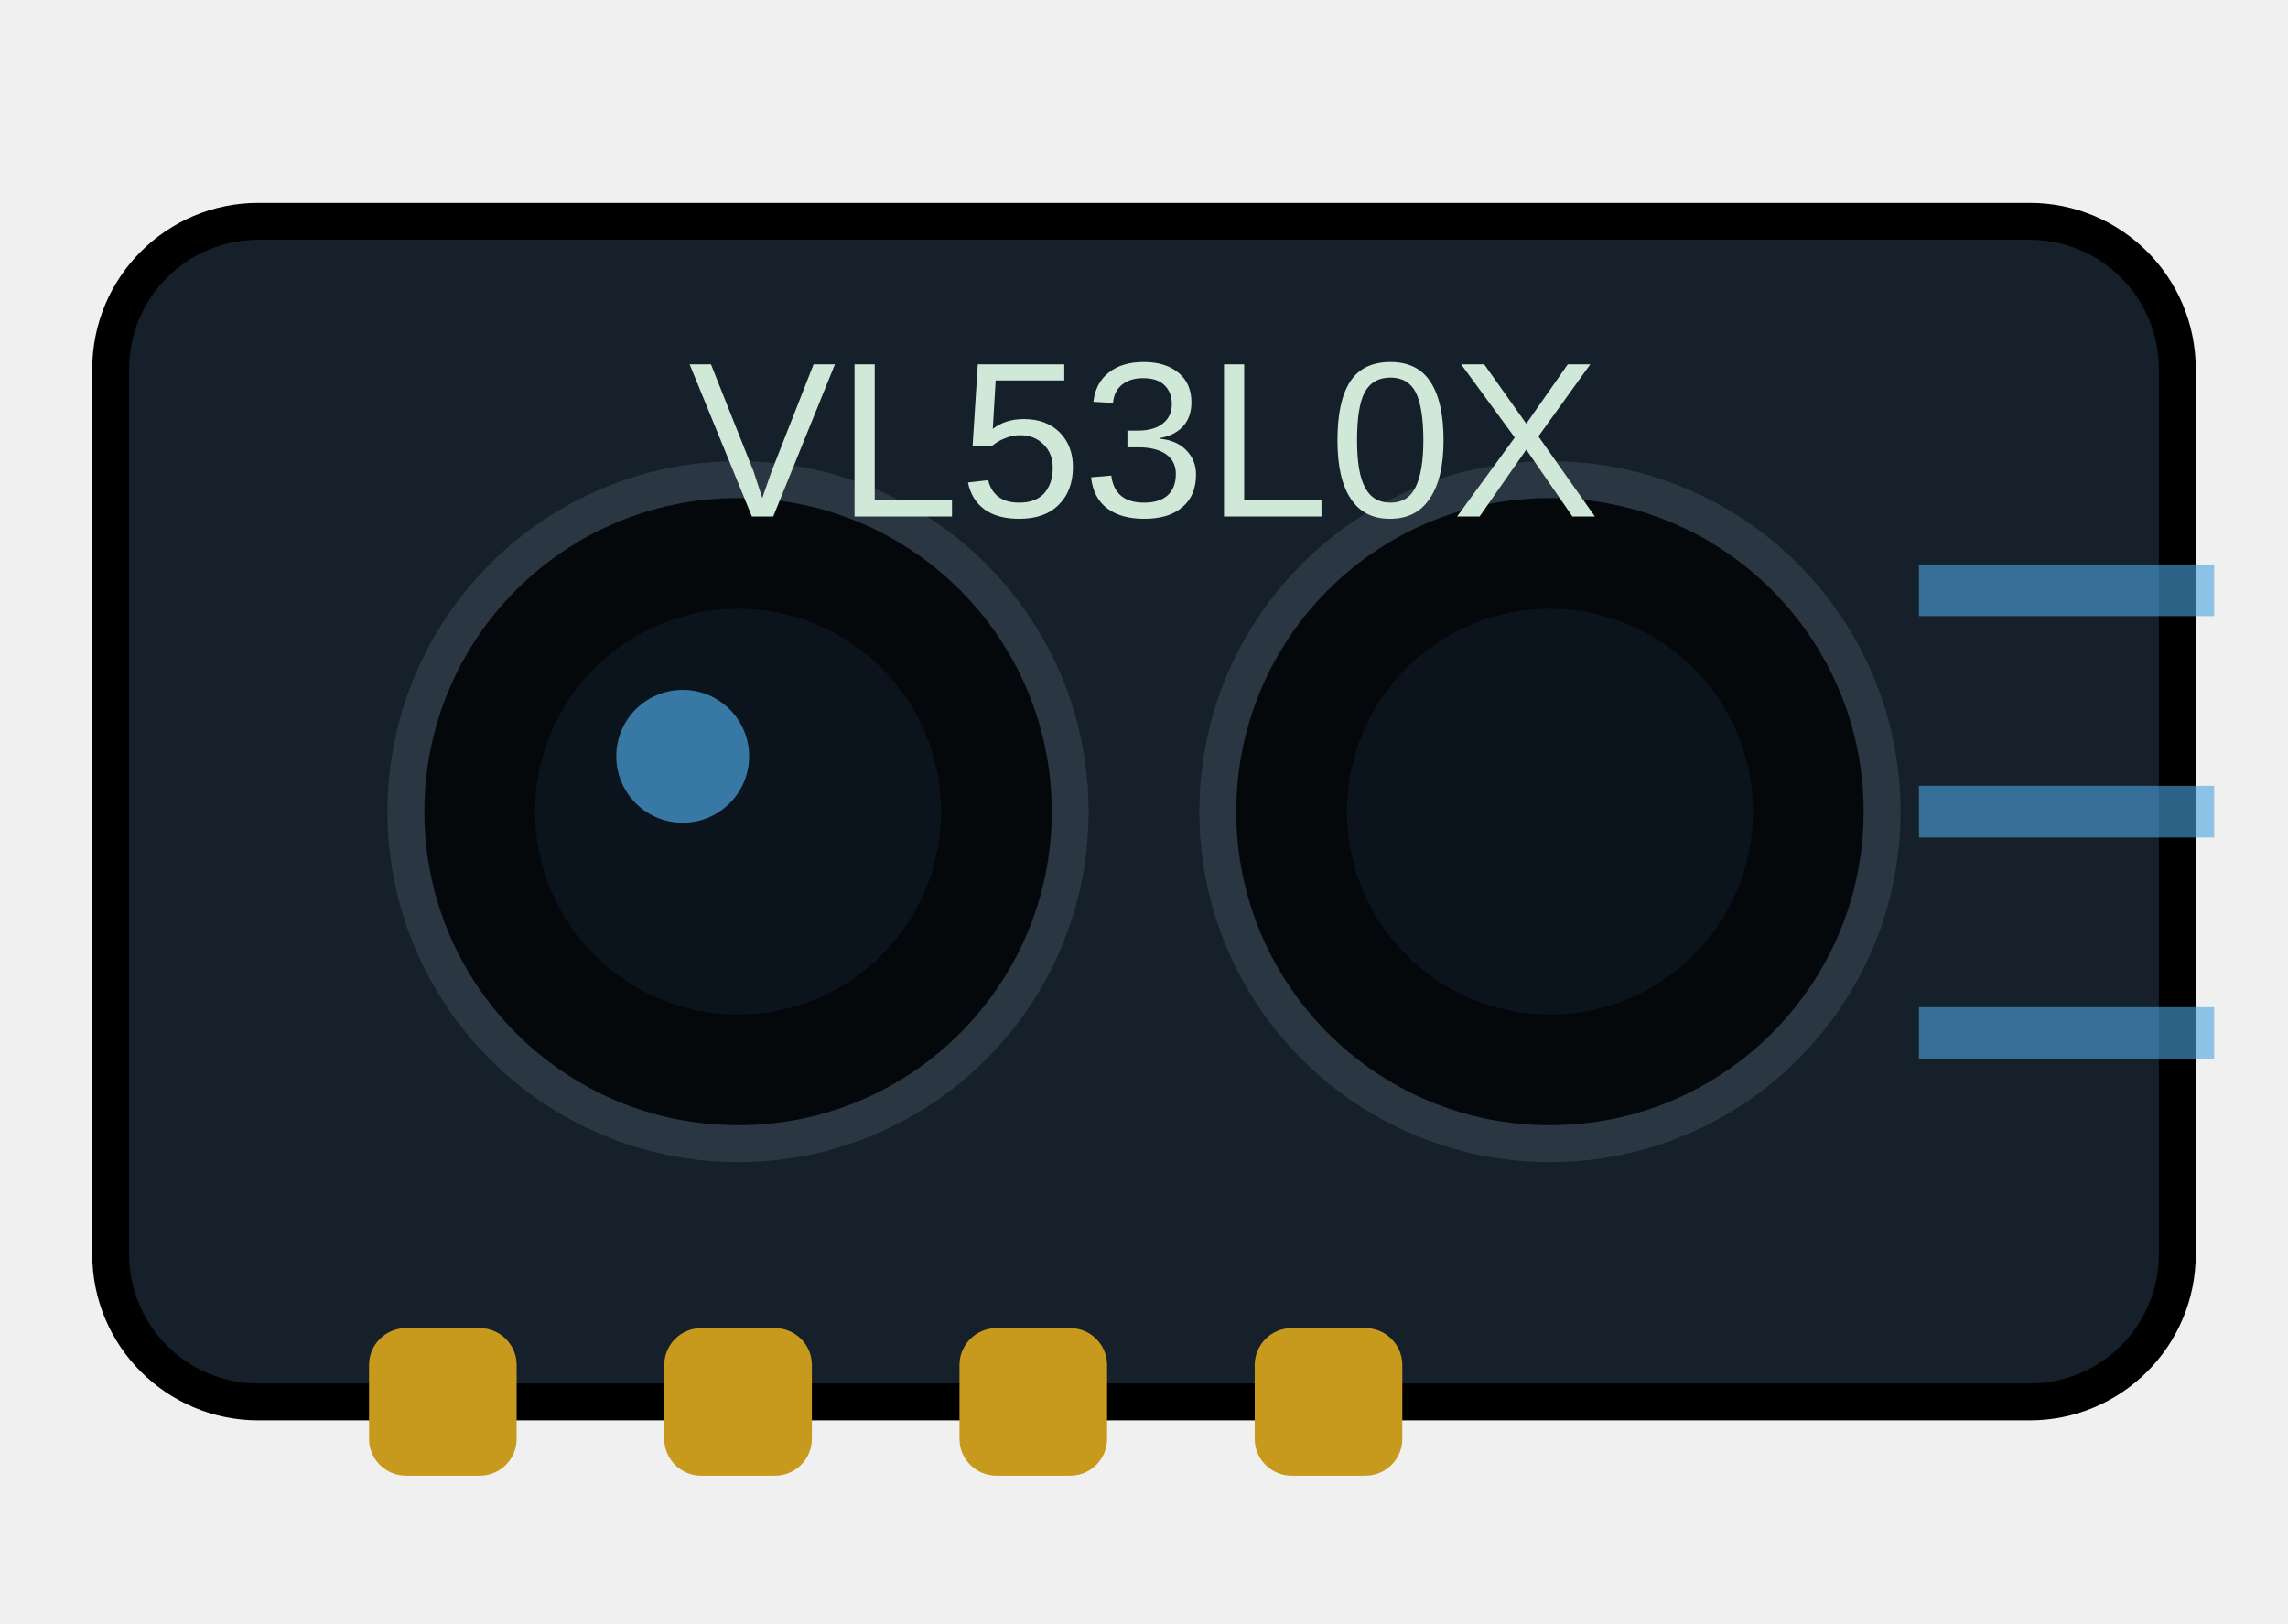
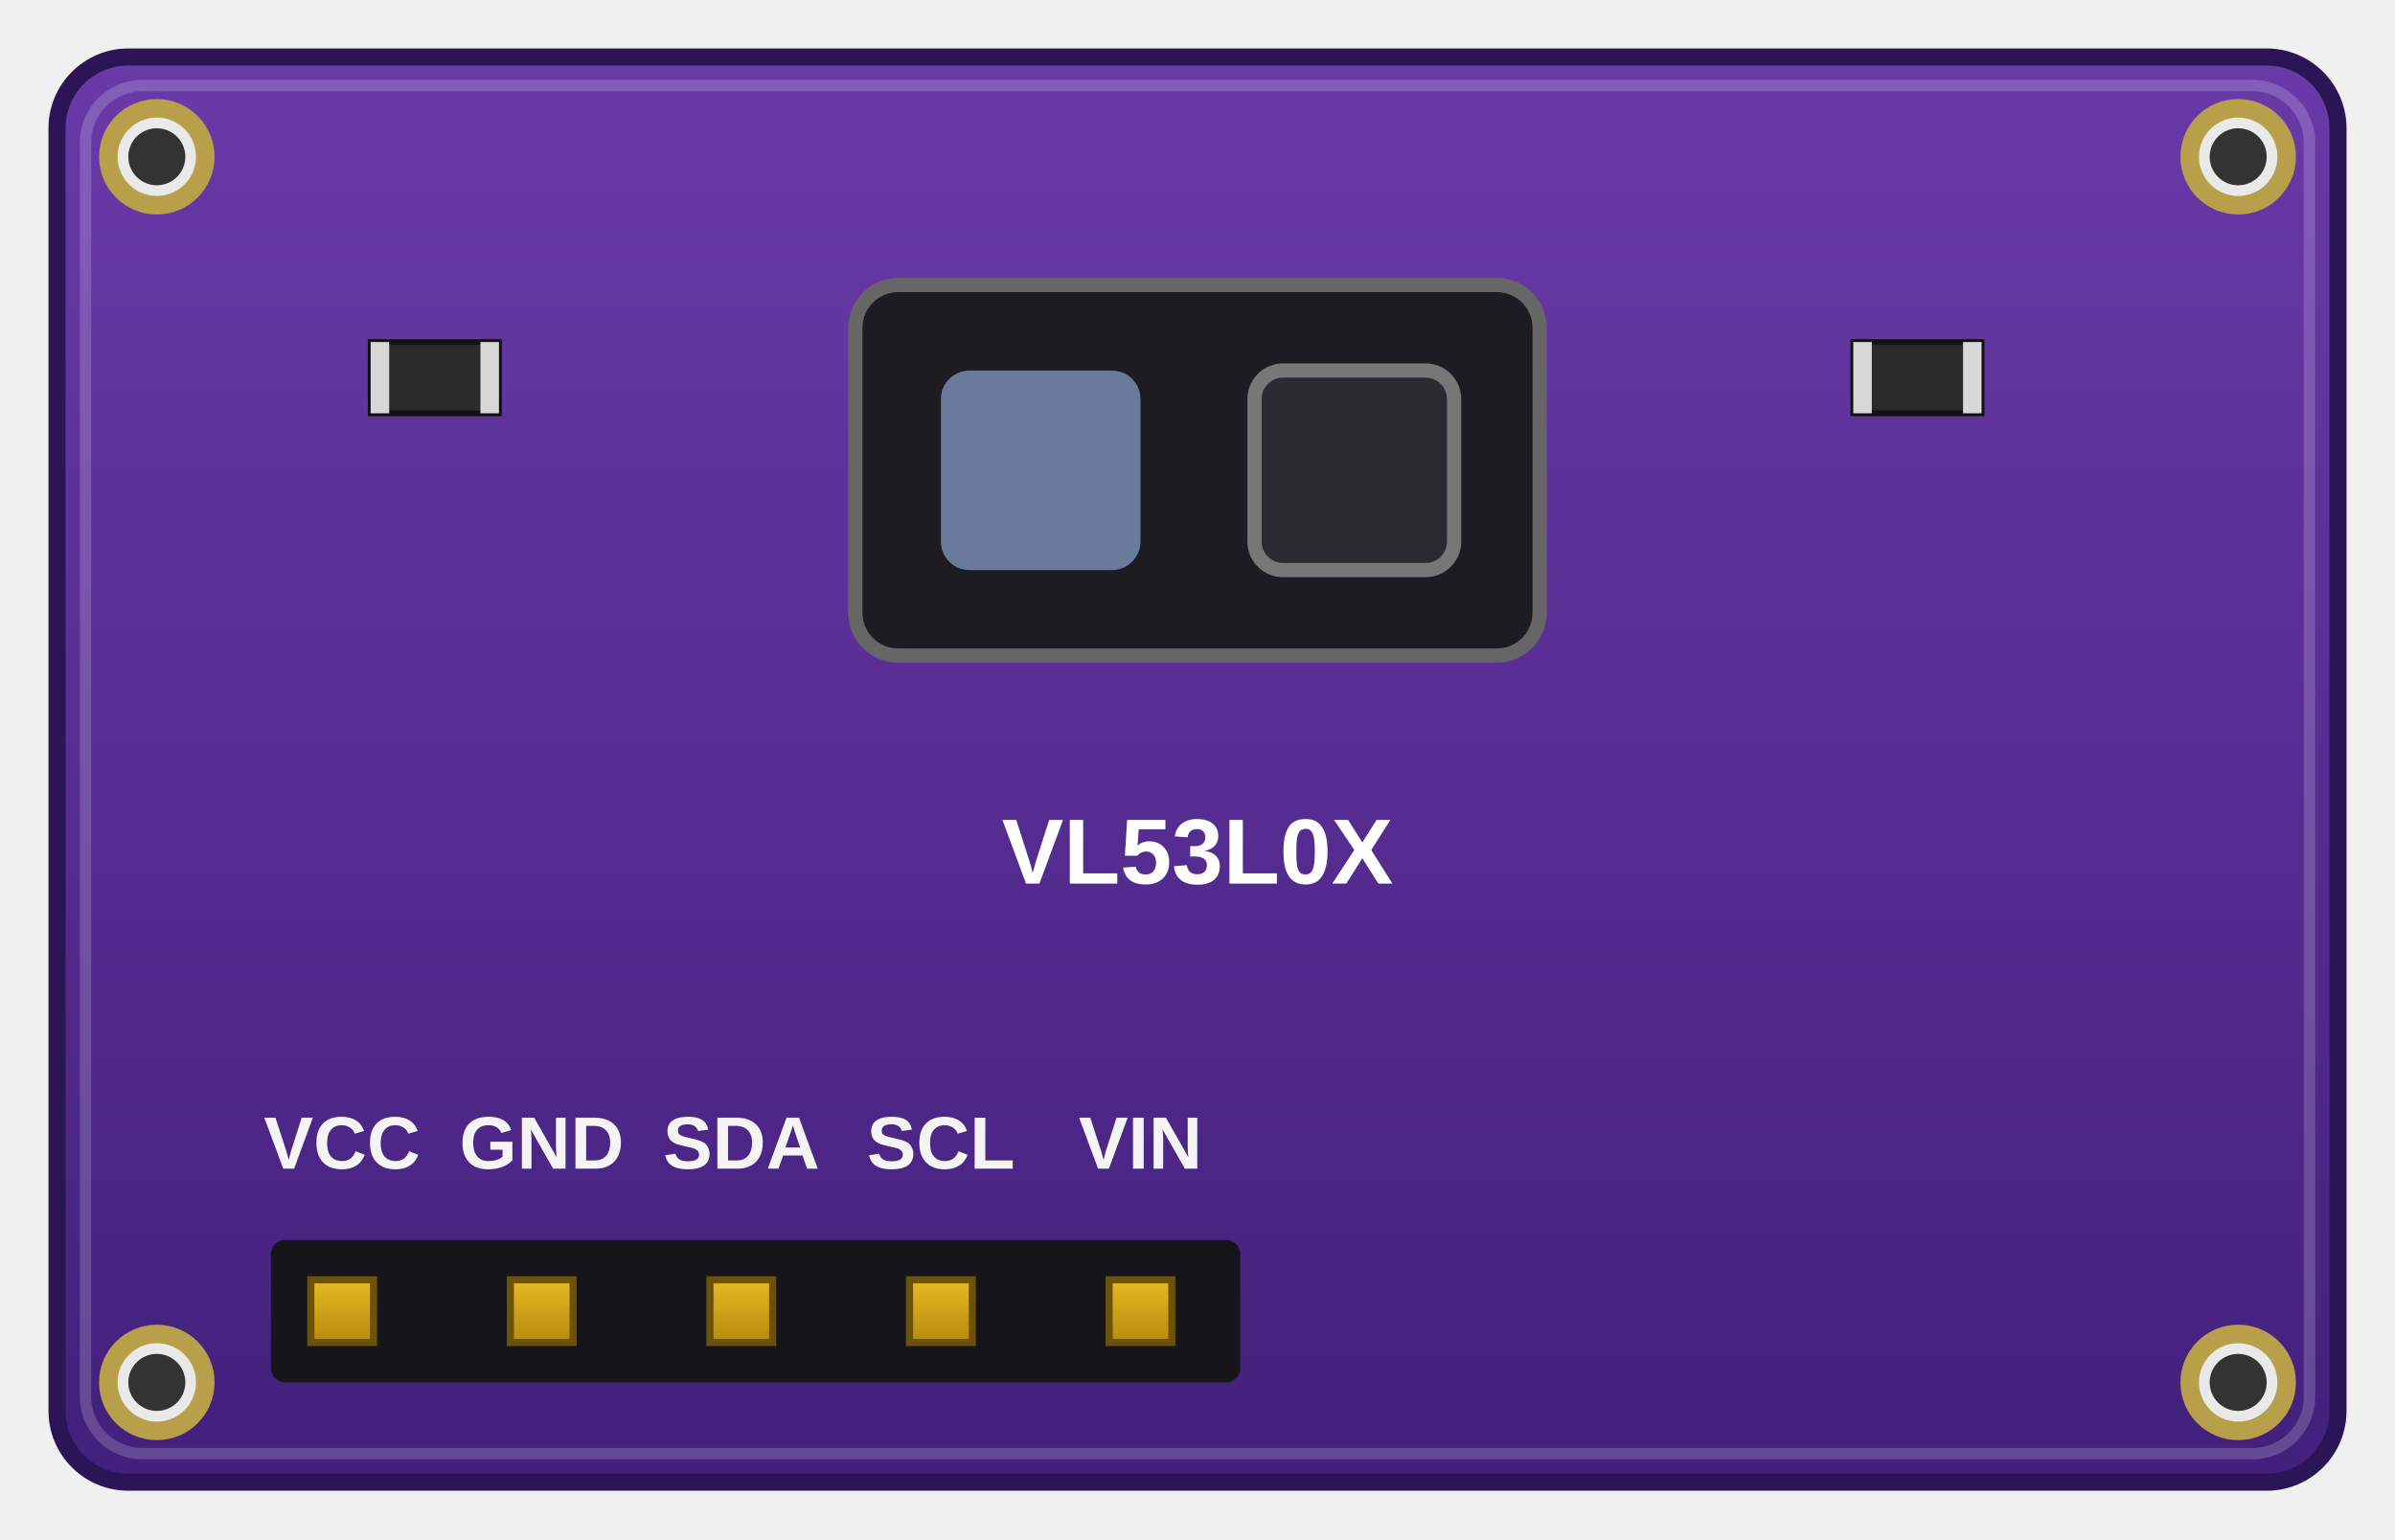
- <svg xmlns="http://www.w3.org/2000/svg" viewBox="0 0 62 44" width="62" height="44">
-   <rect x="3" y="6" width="56" height="32" rx="4" fill="#16202a" stroke="#000" />
-   <circle cx="20" cy="22" r="9" fill="#05080b" stroke="#2a3642" />
-   <circle cx="20" cy="22" r="5.5" fill="#0b141c" />
-   <circle cx="18.5" cy="20.5" r="1.8" fill="#4aa3df" opacity="0.7" />
-   <circle cx="42" cy="22" r="9" fill="#05080b" stroke="#2a3642" />
-   <circle cx="42" cy="22" r="5.5" fill="#0b141c" />
-   <path d="M52 16 h8 M52 22 h8 M52 28 h8" stroke="#4aa3df" stroke-width="1.4" class="beam" opacity="0.6" />
-   <text x="31" y="14" font-size="6" fill="#cfe8d8" text-anchor="middle" font-family="Arial">VL53L0X</text>
-   <g fill="#c79a1e">
-     <rect x="10" y="36" width="4" height="4" rx="1" />
-     <rect x="18" y="36" width="4" height="4" rx="1" />
-     <rect x="26" y="36" width="4" height="4" rx="1" />
-     <rect x="34" y="36" width="4" height="4" rx="1" />
-   </g>
+ <svg xmlns="http://www.w3.org/2000/svg" viewBox="0 0 168 108" width="168" height="108">
+   <defs>
+     <linearGradient id="gB" x1="0" y1="0" x2="0" y2="1">
+       <stop offset="0" stop-color="#2b6fd0" />
+       <stop offset="1" stop-color="#14489c" />
+     </linearGradient>
+     <linearGradient id="gG" x1="0" y1="0" x2="0" y2="1">
+       <stop offset="0" stop-color="#2f9a4f" />
+       <stop offset="1" stop-color="#176b33" />
+     </linearGradient>
+     <linearGradient id="gR" x1="0" y1="0" x2="0" y2="1">
+       <stop offset="0" stop-color="#d63b3b" />
+       <stop offset="1" stop-color="#9c1c1c" />
+     </linearGradient>
+     <linearGradient id="gP" x1="0" y1="0" x2="0" y2="1">
+       <stop offset="0" stop-color="#6a3aa8" />
+       <stop offset="1" stop-color="#43207c" />
+     </linearGradient>
+     <linearGradient id="gK" x1="0" y1="0" x2="0" y2="1">
+       <stop offset="0" stop-color="#3a3a3e" />
+       <stop offset="1" stop-color="#17171a" />
+     </linearGradient>
+     <linearGradient id="gY" x1="0" y1="0" x2="0" y2="1">
+       <stop offset="0" stop-color="#e8b923" />
+       <stop offset="1" stop-color="#b78a0c" />
+     </linearGradient>
+     <linearGradient id="gM" x1="0" y1="0" x2="0" y2="1">
+       <stop offset="0" stop-color="#f2f2f2" />
+       <stop offset="0.5" stop-color="#b9bcc0" />
+       <stop offset="1" stop-color="#8b8e93" />
+     </linearGradient>
+     <linearGradient id="gV" x1="0" y1="0" x2="1" y2="0">
+       <stop offset="0" stop-color="#8d9094" />
+       <stop offset="0.35" stop-color="#f4f4f4" />
+       <stop offset="1" stop-color="#7c7f84" />
+     </linearGradient>
+     <radialGradient id="gGl" cx="0.35" cy="0.3" r="0.8">
+       <stop offset="0" stop-color="#ffffff" stop-opacity=".9" />
+       <stop offset="1" stop-color="#cfe6f5" stop-opacity=".35" />
+     </radialGradient>
+   </defs>
+   <rect x="4" y="4" width="160" height="100" rx="5" fill="url(#gP)" stroke="#2c1556" stroke-width="1.2" />
+   <rect x="6" y="6" width="156" height="96" rx="4" fill="none" stroke="#fff" stroke-opacity=".18" stroke-width=".8" />
+   <circle cx="11" cy="11" r="3.4" fill="#e9e9e9" stroke="#b8a04a" stroke-width="1.3" />
+   <circle cx="11" cy="11" r="2" fill="#333" />
+   <circle cx="157" cy="11" r="3.4" fill="#e9e9e9" stroke="#b8a04a" stroke-width="1.3" />
+   <circle cx="157" cy="11" r="2" fill="#333" />
+   <circle cx="11" cy="97" r="3.4" fill="#e9e9e9" stroke="#b8a04a" stroke-width="1.3" />
+   <circle cx="11" cy="97" r="2" fill="#333" />
+   <circle cx="157" cy="97" r="3.4" fill="#e9e9e9" stroke="#b8a04a" stroke-width="1.3" />
+   <circle cx="157" cy="97" r="2" fill="#333" />
+   <rect x="60" y="20" width="48" height="26" rx="3" fill="#1c1c22" stroke="#666" />
+   <rect x="66" y="26" width="14" height="14" rx="2" fill="#6a7a9a" />
+   <rect x="88" y="26" width="14" height="14" rx="2" fill="#2a2a30" stroke="#777" />
+   <text x="84" y="62" font-family="Arial,Helvetica,sans-serif" font-size="6.5" font-weight="bold" fill="#fff" text-anchor="middle">VL53L0X</text>
+   <rect x="26" y="24" width="9" height="5" fill="#2b2b2b" stroke="#111" stroke-width=".4" />
+   <rect x="26" y="24" width="1.3" height="5" fill="#d8d8d8" />
+   <rect x="33.7" y="24" width="1.3" height="5" fill="#d8d8d8" />
+   <rect x="130" y="24" width="9" height="5" fill="#2b2b2b" stroke="#111" stroke-width=".4" />
+   <rect x="130" y="24" width="1.3" height="5" fill="#d8d8d8" />
+   <rect x="137.7" y="24" width="1.3" height="5" fill="#d8d8d8" />
+   <rect x="19" y="87" width="68" height="10" fill="#15151a" rx="1" />
+   <rect x="21.8" y="89.8" width="4.4" height="4.4" fill="url(#gY)" stroke="#6b5206" stroke-width=".5" />
+   <text x="24" y="82" font-family="Arial,Helvetica,sans-serif" font-size="5.2" font-weight="bold" fill="#f4f4f4" text-anchor="middle">VCC</text>
+   <rect x="35.8" y="89.8" width="4.4" height="4.4" fill="url(#gY)" stroke="#6b5206" stroke-width=".5" />
+   <text x="38" y="82" font-family="Arial,Helvetica,sans-serif" font-size="5.2" font-weight="bold" fill="#f4f4f4" text-anchor="middle">GND</text>
+   <rect x="49.8" y="89.8" width="4.4" height="4.4" fill="url(#gY)" stroke="#6b5206" stroke-width=".5" />
+   <text x="52" y="82" font-family="Arial,Helvetica,sans-serif" font-size="5.2" font-weight="bold" fill="#f4f4f4" text-anchor="middle">SDA</text>
+   <rect x="63.8" y="89.8" width="4.4" height="4.4" fill="url(#gY)" stroke="#6b5206" stroke-width=".5" />
+   <text x="66" y="82" font-family="Arial,Helvetica,sans-serif" font-size="5.2" font-weight="bold" fill="#f4f4f4" text-anchor="middle">SCL</text>
+   <rect x="77.8" y="89.8" width="4.4" height="4.4" fill="url(#gY)" stroke="#6b5206" stroke-width=".5" />
+   <text x="80" y="82" font-family="Arial,Helvetica,sans-serif" font-size="5.2" font-weight="bold" fill="#f4f4f4" text-anchor="middle">VIN</text>
</svg>
